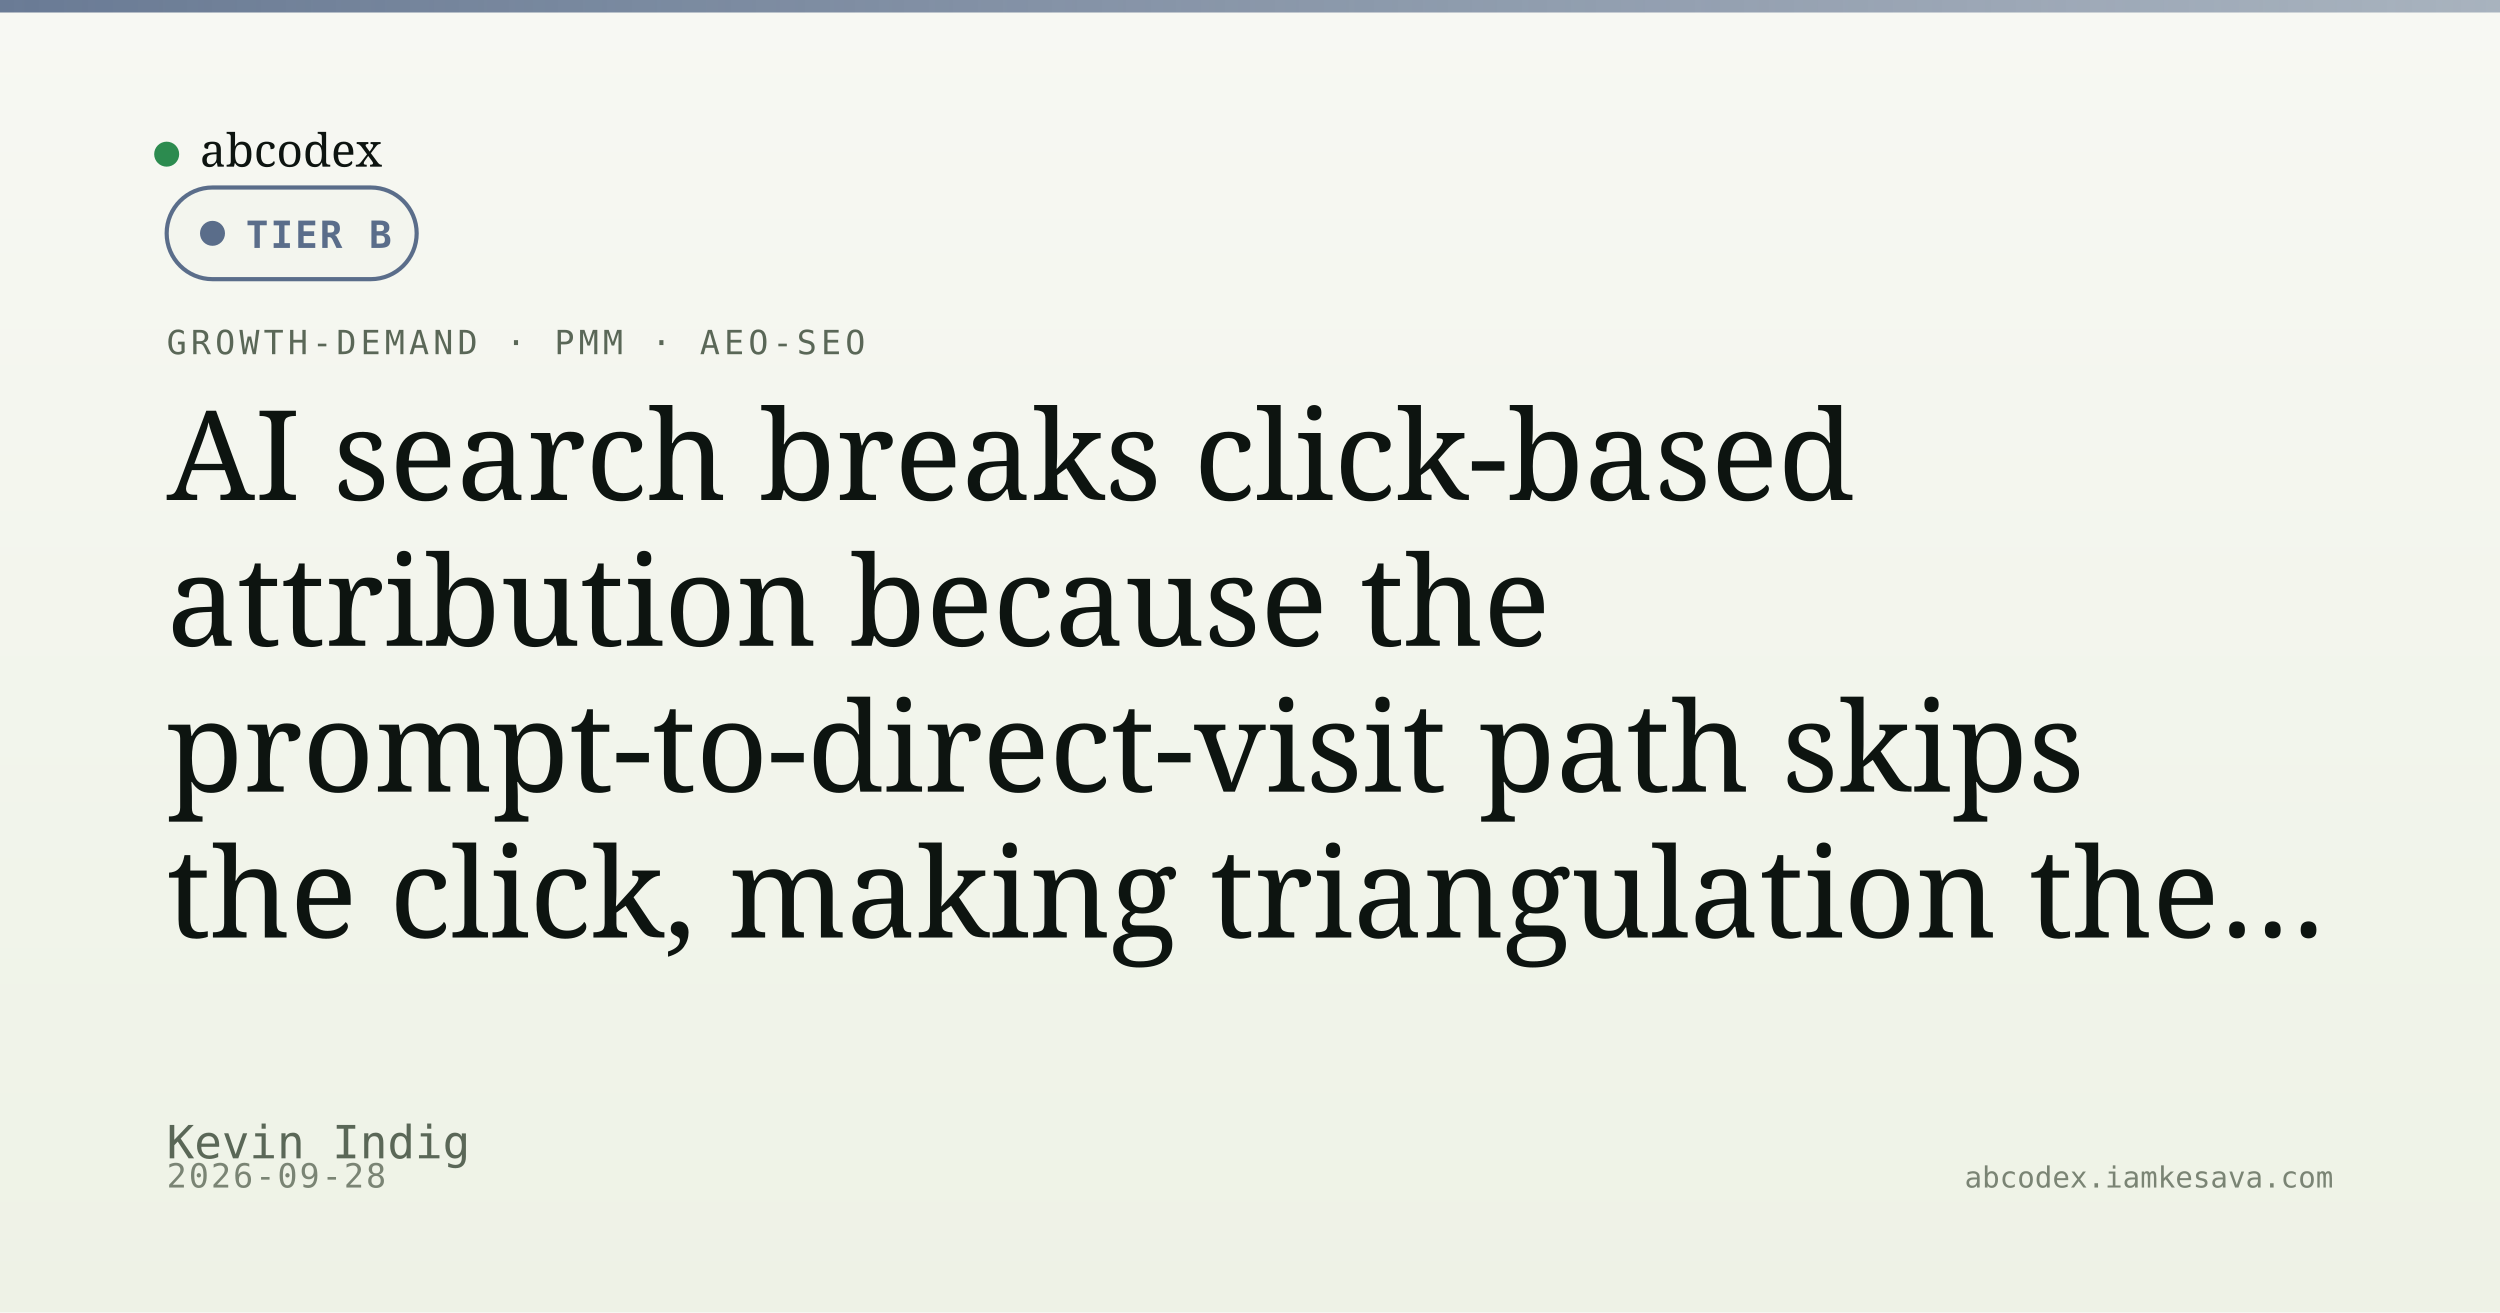
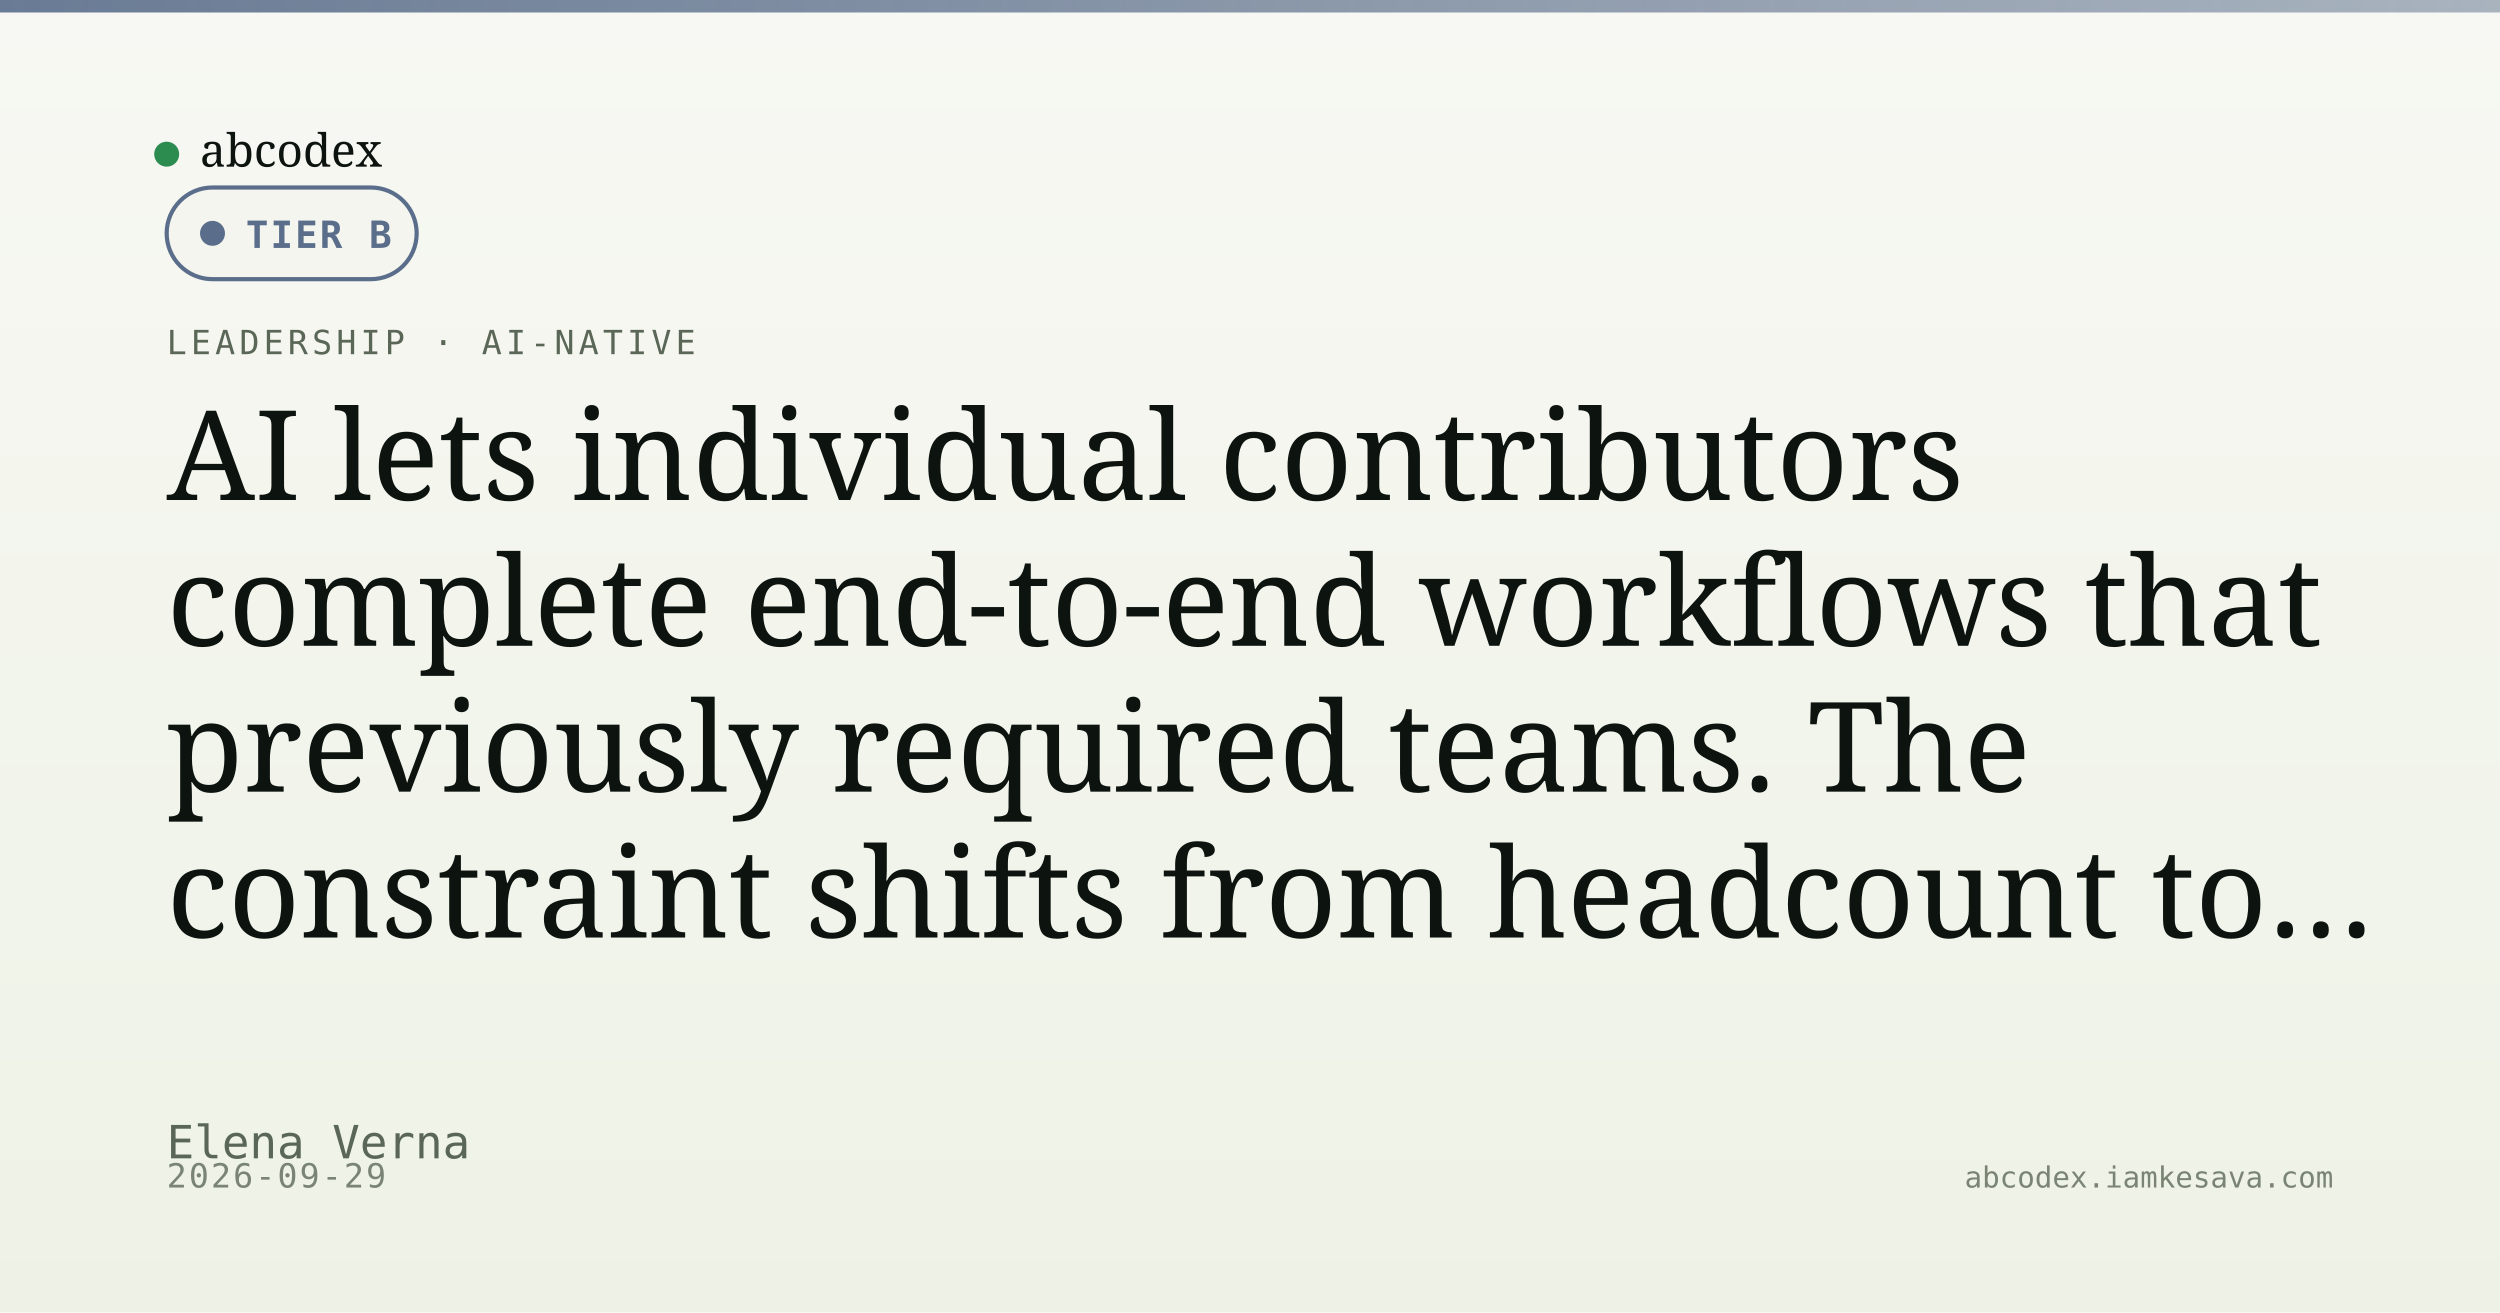
<svg xmlns="http://www.w3.org/2000/svg" viewBox="0 0 1200 630" width="1200" height="630">
  <defs>
    <linearGradient id="bg" x1="0" y1="0" x2="0" y2="1">
      <stop offset="0" stop-color="#f7f8f3" />
      <stop offset="1" stop-color="#eef2e6" />
    </linearGradient>
    <linearGradient id="band" x1="0" y1="0" x2="1" y2="0">
      <stop offset="0" stop-color="#5a6d8a" stop-opacity="0.9" />
      <stop offset="1" stop-color="#5a6d8a" stop-opacity="0.5" />
    </linearGradient>
  </defs>
  <rect width="1200" height="630" fill="url(#bg)" />
  <rect x="0" y="0" width="1200" height="6" fill="url(#band)" />
  <g transform="translate(80, 60)">
    <circle cx="0" cy="14" r="6" fill="#2c8b4f" />
    <text x="16" y="20" font-family="Newsreader, serif" font-size="22" fill="#0d1410">abcodex</text>
  </g>
-   <text x="80" y="170" font-family="JetBrains Mono, monospace" font-size="16" fill="#5a6757" letter-spacing="2">GROWTH-DEMAND · PMM · AEO-SEO</text>
+   <text x="80" y="170" font-family="JetBrains Mono, monospace" font-size="16" fill="#5a6757" letter-spacing="2">LEADERSHIP · AI-NATIVE</text>
  <g transform="translate(80, 90)">
    <rect width="120" height="44" rx="22" fill="#f3f5ee" stroke="#5a6d8a" stroke-width="2" />
    <circle cx="22" cy="22" r="6" fill="#5a6d8a" />
    <text x="38" y="29" font-family="JetBrains Mono, monospace" font-size="18" font-weight="600" fill="#5a6d8a" letter-spacing="1">TIER B</text>
  </g>
-   <text x="80" y="240" font-family="Newsreader, serif" font-size="60" font-weight="500" fill="#0d1410">AI search breaks click-based</text>
-   <text x="80" y="310" font-family="Newsreader, serif" font-size="60" font-weight="500" fill="#0d1410">attribution because the</text>
-   <text x="80" y="380" font-family="Newsreader, serif" font-size="60" font-weight="500" fill="#0d1410">prompt-to-direct-visit path skips</text>
-   <text x="80" y="450" font-family="Newsreader, serif" font-size="60" font-weight="500" fill="#0d1410">the click, making triangulation the…</text>
-   <text x="80" y="556" font-family="JetBrains Mono, monospace" font-size="22" fill="#5a6757">Kevin Indig</text>
-   <text x="80" y="570" font-family="JetBrains Mono, monospace" font-size="16" fill="#7a8474" letter-spacing="1">2026-09-28</text>
+   <text x="80" y="240" font-family="Newsreader, serif" font-size="60" font-weight="500" fill="#0d1410">AI lets individual contributors</text>
+   <text x="80" y="310" font-family="Newsreader, serif" font-size="60" font-weight="500" fill="#0d1410">complete end-to-end workflows that</text>
+   <text x="80" y="380" font-family="Newsreader, serif" font-size="60" font-weight="500" fill="#0d1410">previously required teams. The</text>
+   <text x="80" y="450" font-family="Newsreader, serif" font-size="60" font-weight="500" fill="#0d1410">constraint shifts from headcount to…</text>
+   <text x="80" y="556" font-family="JetBrains Mono, monospace" font-size="22" fill="#5a6757">Elena Verna</text>
+   <text x="80" y="570" font-family="JetBrains Mono, monospace" font-size="16" fill="#7a8474" letter-spacing="1">2026-09-29</text>
  <text x="1120" y="570" text-anchor="end" font-family="JetBrains Mono, monospace" font-size="14" fill="#7a8474">abcodex.iamkesava.com</text>
</svg>
